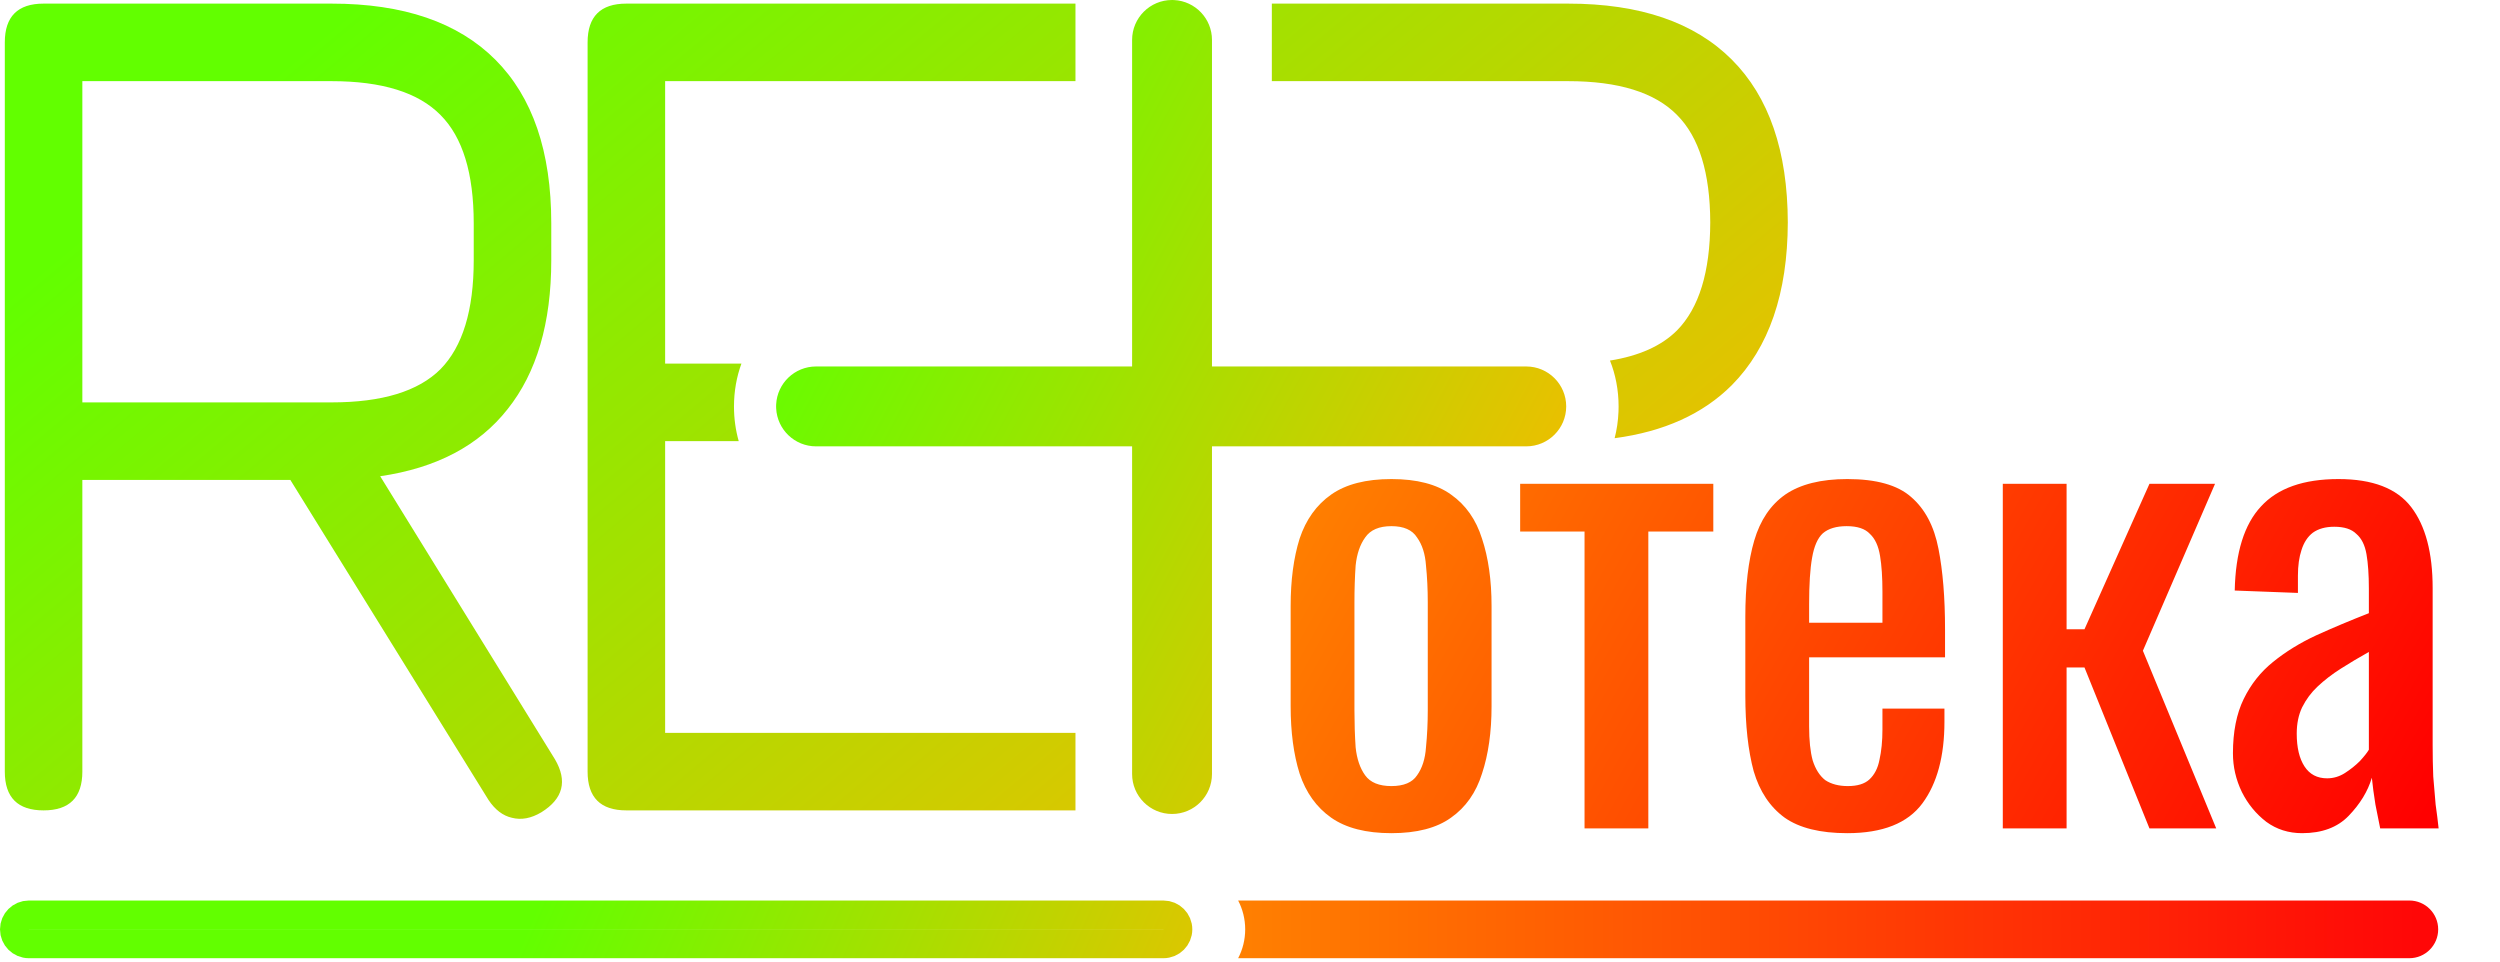
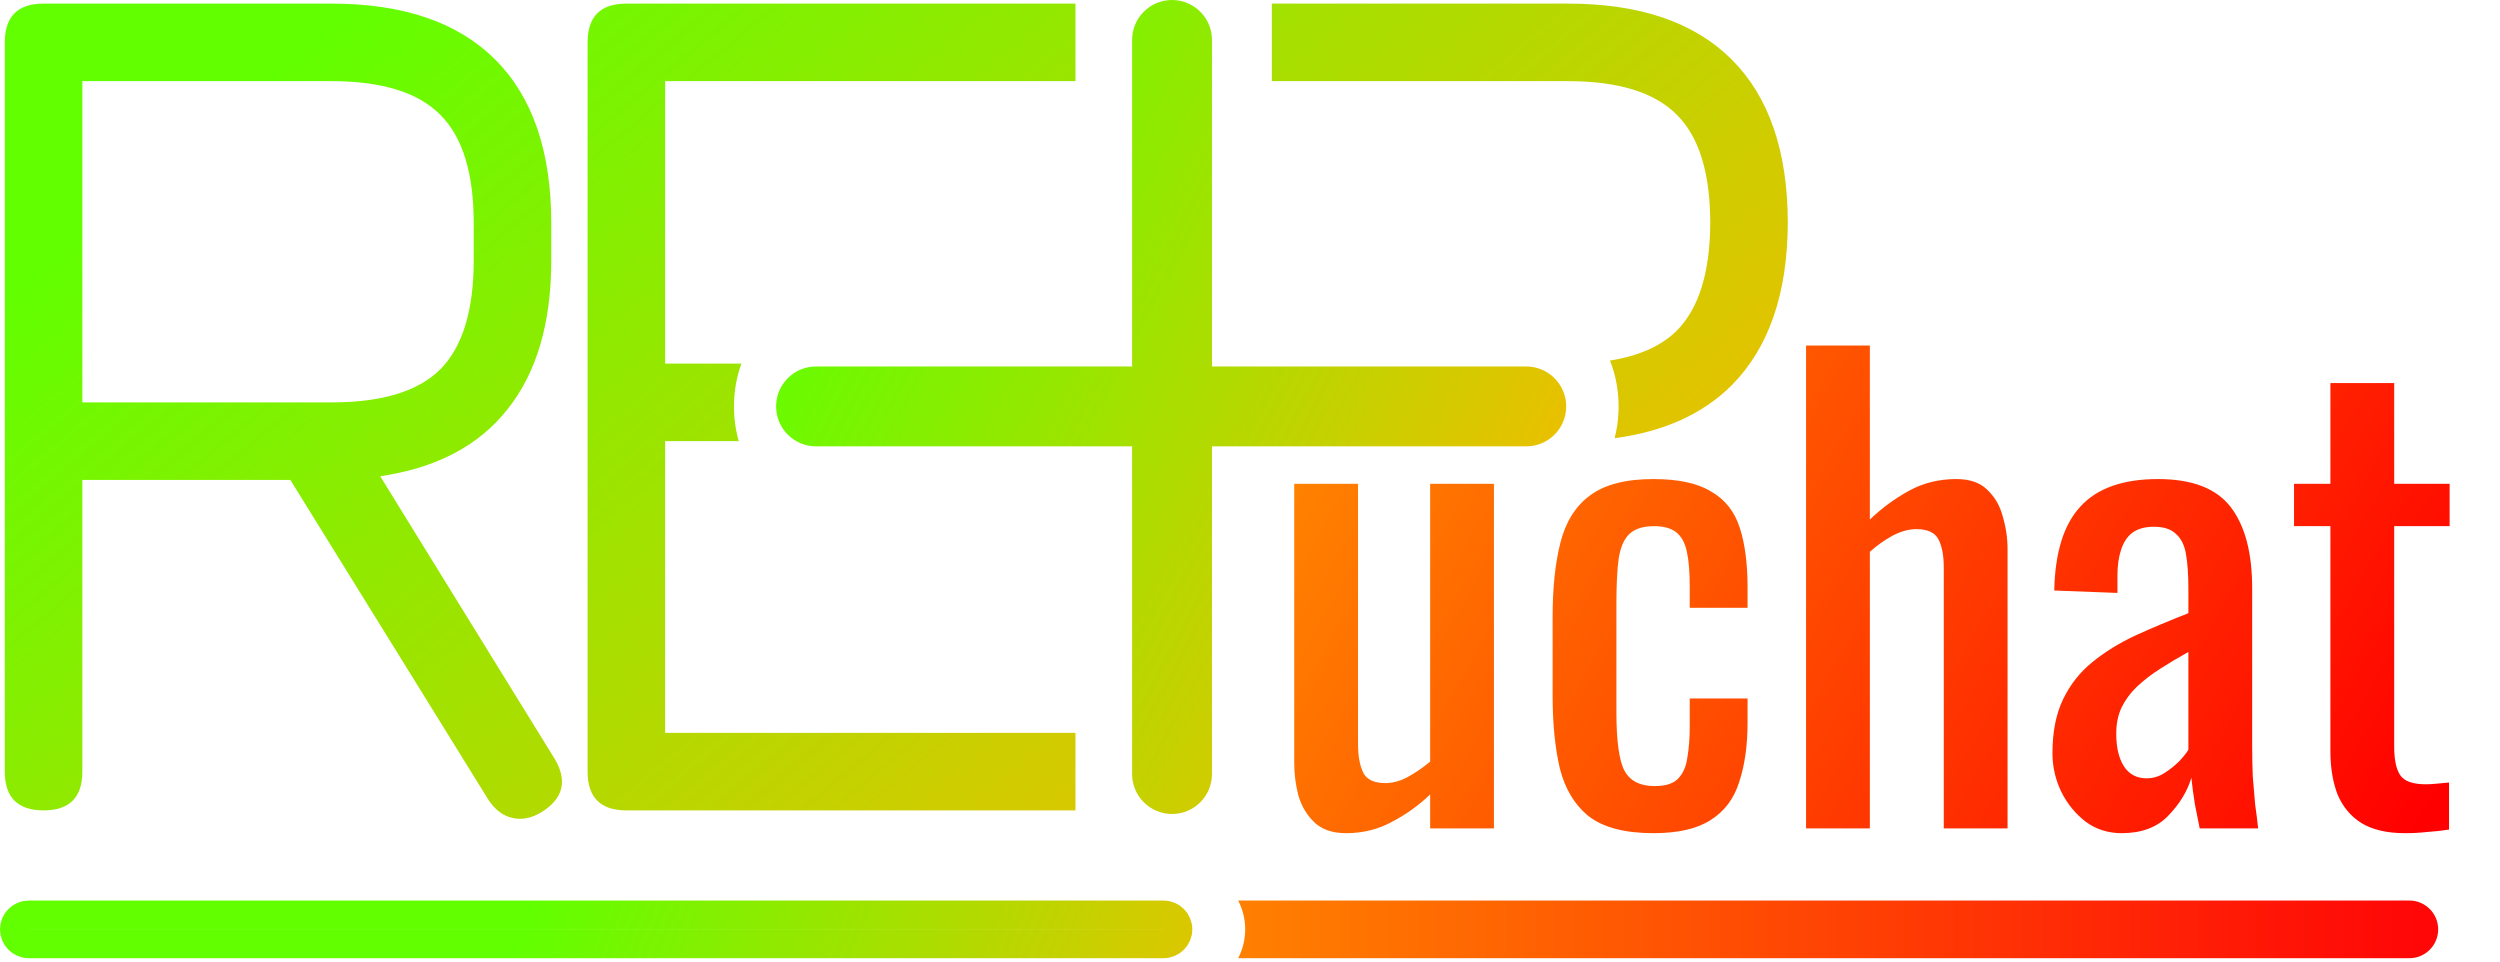
<svg xmlns="http://www.w3.org/2000/svg" width="260" height="100" viewBox="0 0 260 100" fill="none">
  <path d="M34.484 0.376C41.951 0.376 47.625 2.318 51.508 6.2C55.391 10.083 57.332 15.758 57.332 23.225V27.064C57.332 33.592 55.817 38.755 52.788 42.553C49.801 46.35 45.385 48.675 39.54 49.528L57.716 78.969C59.038 81.23 58.569 83.065 56.308 84.473C55.241 85.112 54.218 85.304 53.236 85.048C52.298 84.835 51.486 84.216 50.804 83.192L30.196 49.912H8.564V80.248C8.564 82.936 7.22 84.28 4.532 84.28C1.844 84.28 0.5 82.936 0.5 80.248V4.408C0.5 1.72 1.844 0.376 4.532 0.376H34.484ZM111.849 8.44H69.174V37.816H77.109C76.613 39.166 76.334 40.681 76.334 42.28C76.334 43.547 76.509 44.76 76.828 45.88H69.174V76.216H111.849V84.28H65.142C62.454 84.28 61.11 82.936 61.11 80.248V4.408C61.11 1.72 62.454 0.376 65.142 0.376H111.849V8.44ZM163.084 0.376C170.551 0.376 176.226 2.318 180.108 6.2C183.974 10.066 185.914 15.709 185.931 23.128C185.914 30.505 183.974 36.148 180.108 40.057C177.113 43.052 173.05 44.89 167.922 45.574C168.147 44.699 168.286 43.772 168.323 42.81L168.334 42.28C168.334 40.554 168.009 38.927 167.437 37.499C170.479 37.013 172.804 35.968 174.412 34.36C176.702 32.028 177.852 28.284 177.866 23.128C177.852 17.973 176.702 14.25 174.412 11.96C172.108 9.613 168.332 8.44 163.084 8.44H132.271V0.376H163.084ZM8.564 41.849H34.484C39.732 41.849 43.508 40.696 45.812 38.393C48.115 36.046 49.268 32.27 49.268 27.064V23.225C49.268 18.019 48.115 14.264 45.812 11.96C43.508 9.614 39.732 8.44 34.484 8.44H8.564V41.849ZM185.932 23.225C185.932 23.192 185.931 23.16 185.931 23.128C185.931 23.096 185.932 23.064 185.932 23.032V23.225Z" fill="url(#paint0_linear_0_1)" />
  <path d="M122.106 0.006C124.301 0.117 126.046 1.931 126.046 4.153V38.113H158.731C161.025 38.114 162.885 39.974 162.885 42.268C162.885 44.561 161.025 46.421 158.731 46.421H126.046V80.5C126.046 82.794 124.186 84.653 121.893 84.653C119.599 84.653 117.739 82.794 117.739 80.5V46.421H84.868C82.646 46.421 80.832 44.675 80.721 42.48L80.715 42.268L80.721 42.054C80.832 39.859 82.646 38.114 84.868 38.113H117.739V4.153C117.739 1.86 119.599 0 121.893 0L122.106 0.006Z" fill="url(#paint1_linear_0_1)" />
-   <path d="M144.706 86.65C142.061 86.65 139.973 86.112 138.444 85.038C136.915 83.963 135.819 82.434 135.158 80.45C134.538 78.466 134.228 76.13 134.228 73.444V63.028C134.228 60.341 134.538 58.006 135.158 56.022C135.819 54.038 136.915 52.508 138.444 51.434C139.973 50.359 142.061 49.822 144.706 49.822C147.351 49.822 149.418 50.359 150.906 51.434C152.435 52.508 153.51 54.038 154.13 56.022C154.791 58.006 155.122 60.341 155.122 63.028V73.444C155.122 76.13 154.791 78.466 154.13 80.45C153.51 82.434 152.435 83.963 150.906 85.038C149.418 86.112 147.351 86.65 144.706 86.65ZM144.706 81.752C145.987 81.752 146.876 81.38 147.372 80.636C147.909 79.892 148.219 78.92 148.302 77.722C148.426 76.482 148.488 75.2 148.488 73.878V62.656C148.488 61.292 148.426 60.01 148.302 58.812C148.219 57.613 147.909 56.642 147.372 55.898C146.876 55.112 145.987 54.72 144.706 54.72C143.425 54.72 142.515 55.112 141.978 55.898C141.441 56.642 141.11 57.613 140.986 58.812C140.903 60.01 140.862 61.292 140.862 62.656V73.878C140.862 75.2 140.903 76.482 140.986 77.722C141.11 78.92 141.441 79.892 141.978 80.636C142.515 81.38 143.425 81.752 144.706 81.752ZM164.792 86.154V55.278H158.096V50.318H178.184V55.278H171.426V86.154H164.792ZM192.116 86.65C189.305 86.65 187.135 86.112 185.606 85.038C184.076 83.922 183.002 82.31 182.382 80.202C181.803 78.052 181.514 75.428 181.514 72.328V64.144C181.514 60.961 181.824 58.316 182.444 56.208C183.064 54.1 184.138 52.508 185.668 51.434C187.238 50.359 189.388 49.822 192.116 49.822C195.133 49.822 197.344 50.442 198.75 51.682C200.196 52.922 201.147 54.72 201.602 57.076C202.056 59.39 202.284 62.18 202.284 65.446V68.36H188.148V75.552C188.148 76.998 188.272 78.176 188.52 79.086C188.809 79.995 189.243 80.677 189.822 81.132C190.442 81.545 191.227 81.752 192.178 81.752C193.17 81.752 193.914 81.524 194.41 81.07C194.947 80.574 195.298 79.892 195.464 79.024C195.67 78.114 195.774 77.06 195.774 75.862V73.692H202.222V75.056C202.222 78.652 201.457 81.483 199.928 83.55C198.398 85.616 195.794 86.65 192.116 86.65ZM188.148 64.764H195.774V61.54C195.774 60.052 195.691 58.812 195.526 57.82C195.36 56.786 195.009 56.022 194.472 55.526C193.976 54.988 193.17 54.72 192.054 54.72C190.979 54.72 190.152 54.968 189.574 55.464C189.036 55.96 188.664 56.807 188.458 58.006C188.251 59.163 188.148 60.775 188.148 62.842V64.764ZM208.291 86.154V50.318H214.925V65.446H216.785L223.543 50.318H230.363L222.861 67.678L230.487 86.154H223.543L216.785 69.414H214.925V86.154H208.291ZM239.418 86.65C238.012 86.65 236.772 86.257 235.698 85.472C234.623 84.645 233.776 83.612 233.156 82.372C232.536 81.09 232.226 79.747 232.226 78.342C232.226 76.11 232.598 74.229 233.342 72.7C234.086 71.17 235.098 69.889 236.38 68.856C237.702 67.781 239.211 66.851 240.906 66.066C242.642 65.28 244.46 64.516 246.362 63.772V61.23C246.362 59.783 246.279 58.584 246.114 57.634C245.948 56.683 245.597 55.98 245.06 55.526C244.564 55.03 243.799 54.782 242.766 54.782C241.856 54.782 241.112 54.988 240.534 55.402C239.996 55.815 239.604 56.414 239.356 57.2C239.108 57.944 238.984 58.832 238.984 59.866V61.664L232.412 61.416C232.494 57.448 233.404 54.534 235.14 52.674C236.876 50.772 239.562 49.822 243.2 49.822C246.754 49.822 249.276 50.793 250.764 52.736C252.252 54.678 252.996 57.489 252.996 61.168V77.536C252.996 78.652 253.016 79.726 253.058 80.76C253.14 81.793 253.223 82.764 253.306 83.674C253.43 84.542 253.533 85.368 253.616 86.154H247.54C247.416 85.492 247.25 84.666 247.044 83.674C246.878 82.64 246.754 81.71 246.672 80.884C246.258 82.289 245.452 83.612 244.254 84.852C243.096 86.05 241.484 86.65 239.418 86.65ZM242.022 80.946C242.683 80.946 243.303 80.76 243.882 80.388C244.46 80.016 244.977 79.602 245.432 79.148C245.886 78.652 246.196 78.259 246.362 77.97V67.802C245.328 68.38 244.357 68.959 243.448 69.538C242.538 70.116 241.732 70.736 241.03 71.398C240.368 72.018 239.831 72.741 239.418 73.568C239.046 74.353 238.86 75.262 238.86 76.296C238.86 77.742 239.128 78.879 239.666 79.706C240.203 80.532 240.988 80.946 242.022 80.946Z" fill="url(#paint2_linear_0_1)" />
+   <path d="M139.994 86.65C138.589 86.65 137.493 86.278 136.708 85.534C135.923 84.79 135.365 83.86 135.034 82.744C134.745 81.628 134.6 80.491 134.6 79.334V50.318H141.234V77.35C141.234 78.631 141.42 79.644 141.792 80.388C142.164 81.09 142.929 81.442 144.086 81.442C144.83 81.442 145.595 81.235 146.38 80.822C147.207 80.367 147.992 79.83 148.736 79.21V50.318H155.37V86.154H148.736V82.62C147.579 83.736 146.256 84.686 144.768 85.472C143.321 86.257 141.73 86.65 139.994 86.65ZM171.951 86.65C169.016 86.65 166.784 86.071 165.255 84.914C163.767 83.715 162.754 82.041 162.217 79.892C161.721 77.742 161.473 75.242 161.473 72.39V64.144C161.473 61.126 161.741 58.564 162.279 56.456C162.816 54.306 163.829 52.674 165.317 51.558C166.846 50.4 169.057 49.822 171.951 49.822C174.555 49.822 176.559 50.256 177.965 51.124C179.411 51.95 180.403 53.211 180.941 54.906C181.478 56.559 181.747 58.626 181.747 61.106V63.214H175.733V61.044C175.733 59.473 175.629 58.233 175.423 57.324C175.216 56.414 174.844 55.753 174.307 55.34C173.769 54.926 173.005 54.72 172.013 54.72C170.938 54.72 170.111 54.968 169.533 55.464C168.954 55.96 168.561 56.807 168.355 58.006C168.189 59.163 168.107 60.754 168.107 62.78V74.064C168.107 77.122 168.396 79.168 168.975 80.202C169.553 81.235 170.587 81.752 172.075 81.752C173.191 81.752 173.997 81.504 174.493 81.008C175.03 80.47 175.361 79.726 175.485 78.776C175.65 77.825 175.733 76.75 175.733 75.552V72.638H181.747V75.118C181.747 77.515 181.457 79.582 180.879 81.318C180.341 83.054 179.349 84.376 177.903 85.286C176.497 86.195 174.513 86.65 171.951 86.65ZM187.831 86.154V35.934H194.465V54.038C195.664 52.88 197.007 51.888 198.495 51.062C199.983 50.235 201.636 49.822 203.455 49.822C204.86 49.822 205.935 50.194 206.679 50.938C207.464 51.682 208.002 52.612 208.291 53.728C208.622 54.844 208.787 55.98 208.787 57.138V86.154H202.153V59.06C202.153 57.778 201.967 56.786 201.595 56.084C201.223 55.381 200.458 55.03 199.301 55.03C198.516 55.03 197.689 55.257 196.821 55.712C195.994 56.166 195.209 56.724 194.465 57.386V86.154H187.831ZM220.648 86.65C219.243 86.65 218.003 86.257 216.928 85.472C215.854 84.645 215.006 83.612 214.386 82.372C213.766 81.09 213.456 79.747 213.456 78.342C213.456 76.11 213.828 74.229 214.572 72.7C215.316 71.17 216.329 69.889 217.61 68.856C218.933 67.781 220.442 66.851 222.136 66.066C223.872 65.28 225.691 64.516 227.592 63.772V61.23C227.592 59.783 227.51 58.584 227.344 57.634C227.179 56.683 226.828 55.98 226.29 55.526C225.794 55.03 225.03 54.782 223.996 54.782C223.087 54.782 222.343 54.988 221.764 55.402C221.227 55.815 220.834 56.414 220.586 57.2C220.338 57.944 220.214 58.832 220.214 59.866V61.664L213.642 61.416C213.725 57.448 214.634 54.534 216.37 52.674C218.106 50.772 220.793 49.822 224.43 49.822C227.985 49.822 230.506 50.793 231.994 52.736C233.482 54.678 234.226 57.489 234.226 61.168V77.536C234.226 78.652 234.247 79.726 234.288 80.76C234.371 81.793 234.454 82.764 234.536 83.674C234.66 84.542 234.764 85.368 234.846 86.154H228.77C228.646 85.492 228.481 84.666 228.274 83.674C228.109 82.64 227.985 81.71 227.902 80.884C227.489 82.289 226.683 83.612 225.484 84.852C224.327 86.05 222.715 86.65 220.648 86.65ZM223.252 80.946C223.914 80.946 224.534 80.76 225.112 80.388C225.691 80.016 226.208 79.602 226.662 79.148C227.117 78.652 227.427 78.259 227.592 77.97V67.802C226.559 68.38 225.588 68.959 224.678 69.538C223.769 70.116 222.963 70.736 222.26 71.398C221.599 72.018 221.062 72.741 220.648 73.568C220.276 74.353 220.09 75.262 220.09 76.296C220.09 77.742 220.359 78.879 220.896 79.706C221.434 80.532 222.219 80.946 223.252 80.946ZM250.111 86.65C248.251 86.65 246.742 86.298 245.585 85.596C244.469 84.893 243.642 83.901 243.105 82.62C242.609 81.338 242.361 79.83 242.361 78.094V54.72H238.579V50.318H242.361V39.84H248.995V50.318H254.761V54.72H248.995V77.66C248.995 79.065 249.222 80.078 249.677 80.698C250.132 81.276 251 81.566 252.281 81.566C252.612 81.566 252.984 81.545 253.397 81.504C253.852 81.462 254.286 81.421 254.699 81.38V86.278C253.872 86.402 253.108 86.484 252.405 86.526C251.702 86.608 250.938 86.65 250.111 86.65Z" fill="url(#paint2_linear_0_1)" />
  <path d="M250.571 93.654C252.228 93.654 253.571 94.997 253.571 96.654C253.571 98.31 252.228 99.653 250.571 99.654H128.767C129.235 98.756 129.5 97.736 129.5 96.654C129.5 95.571 129.235 94.551 128.767 93.654H250.571Z" fill="url(#paint3_linear_0_1)" />
  <path d="M61.574 95.154H3C2.172 95.154 1.5 95.825 1.5 96.654C1.5 97.482 2.172 98.154 3 98.154H121C121.828 98.154 122.5 97.482 122.5 96.654C122.5 95.825 121.828 95.154 121 95.154H61.574Z" stroke-width="3" stroke="url(#paint4_linear_0_1)" />
  <defs>
    <linearGradient id="paint0_linear_0_1" x1="84.084" y1="-38.72" x2="198.584" y2="98.28" gradientUnits="userSpaceOnUse">
      <stop stop-color="#62FF00" />
      <stop offset="0.841" stop-color="#FFB600" />
      <stop offset="1" stop-color="#990000" />
    </linearGradient>
    <linearGradient id="paint1_linear_0_1" x1="117.753" y1="-39.036" x2="213.993" y2="12.068" gradientUnits="userSpaceOnUse">
      <stop stop-color="#62FF00" />
      <stop offset="0.841" stop-color="#FFB600" />
      <stop offset="1" stop-color="#990000" />
    </linearGradient>
    <linearGradient id="paint2_linear_0_1" x1="254.852" y1="80.127" x2="67.336" y2="-26.152" gradientUnits="userSpaceOnUse">
      <stop stop-color="#FF0000" />
      <stop offset="0.61" stop-color="#FF8F00" />
      <stop offset="0.788" stop-color="#FFB900" />
      <stop offset="1" stop-color="#6FFF00" />
    </linearGradient>
    <linearGradient id="paint3_linear_0_1" x1="120.592" y1="96.654" x2="251.379" y2="96.654" gradientUnits="userSpaceOnUse">
      <stop stop-color="#FF8800" />
      <stop offset="1" stop-color="#FF0707" />
    </linearGradient>
    <linearGradient id="paint4_linear_0_1" x1="56.041" y1="93.77" x2="161" y2="139.154" gradientUnits="userSpaceOnUse">
      <stop stop-color="#62FF00" />
      <stop offset="0.727" stop-color="#FFB600" />
      <stop offset="1" stop-color="#990000" />
    </linearGradient>
  </defs>
</svg>
